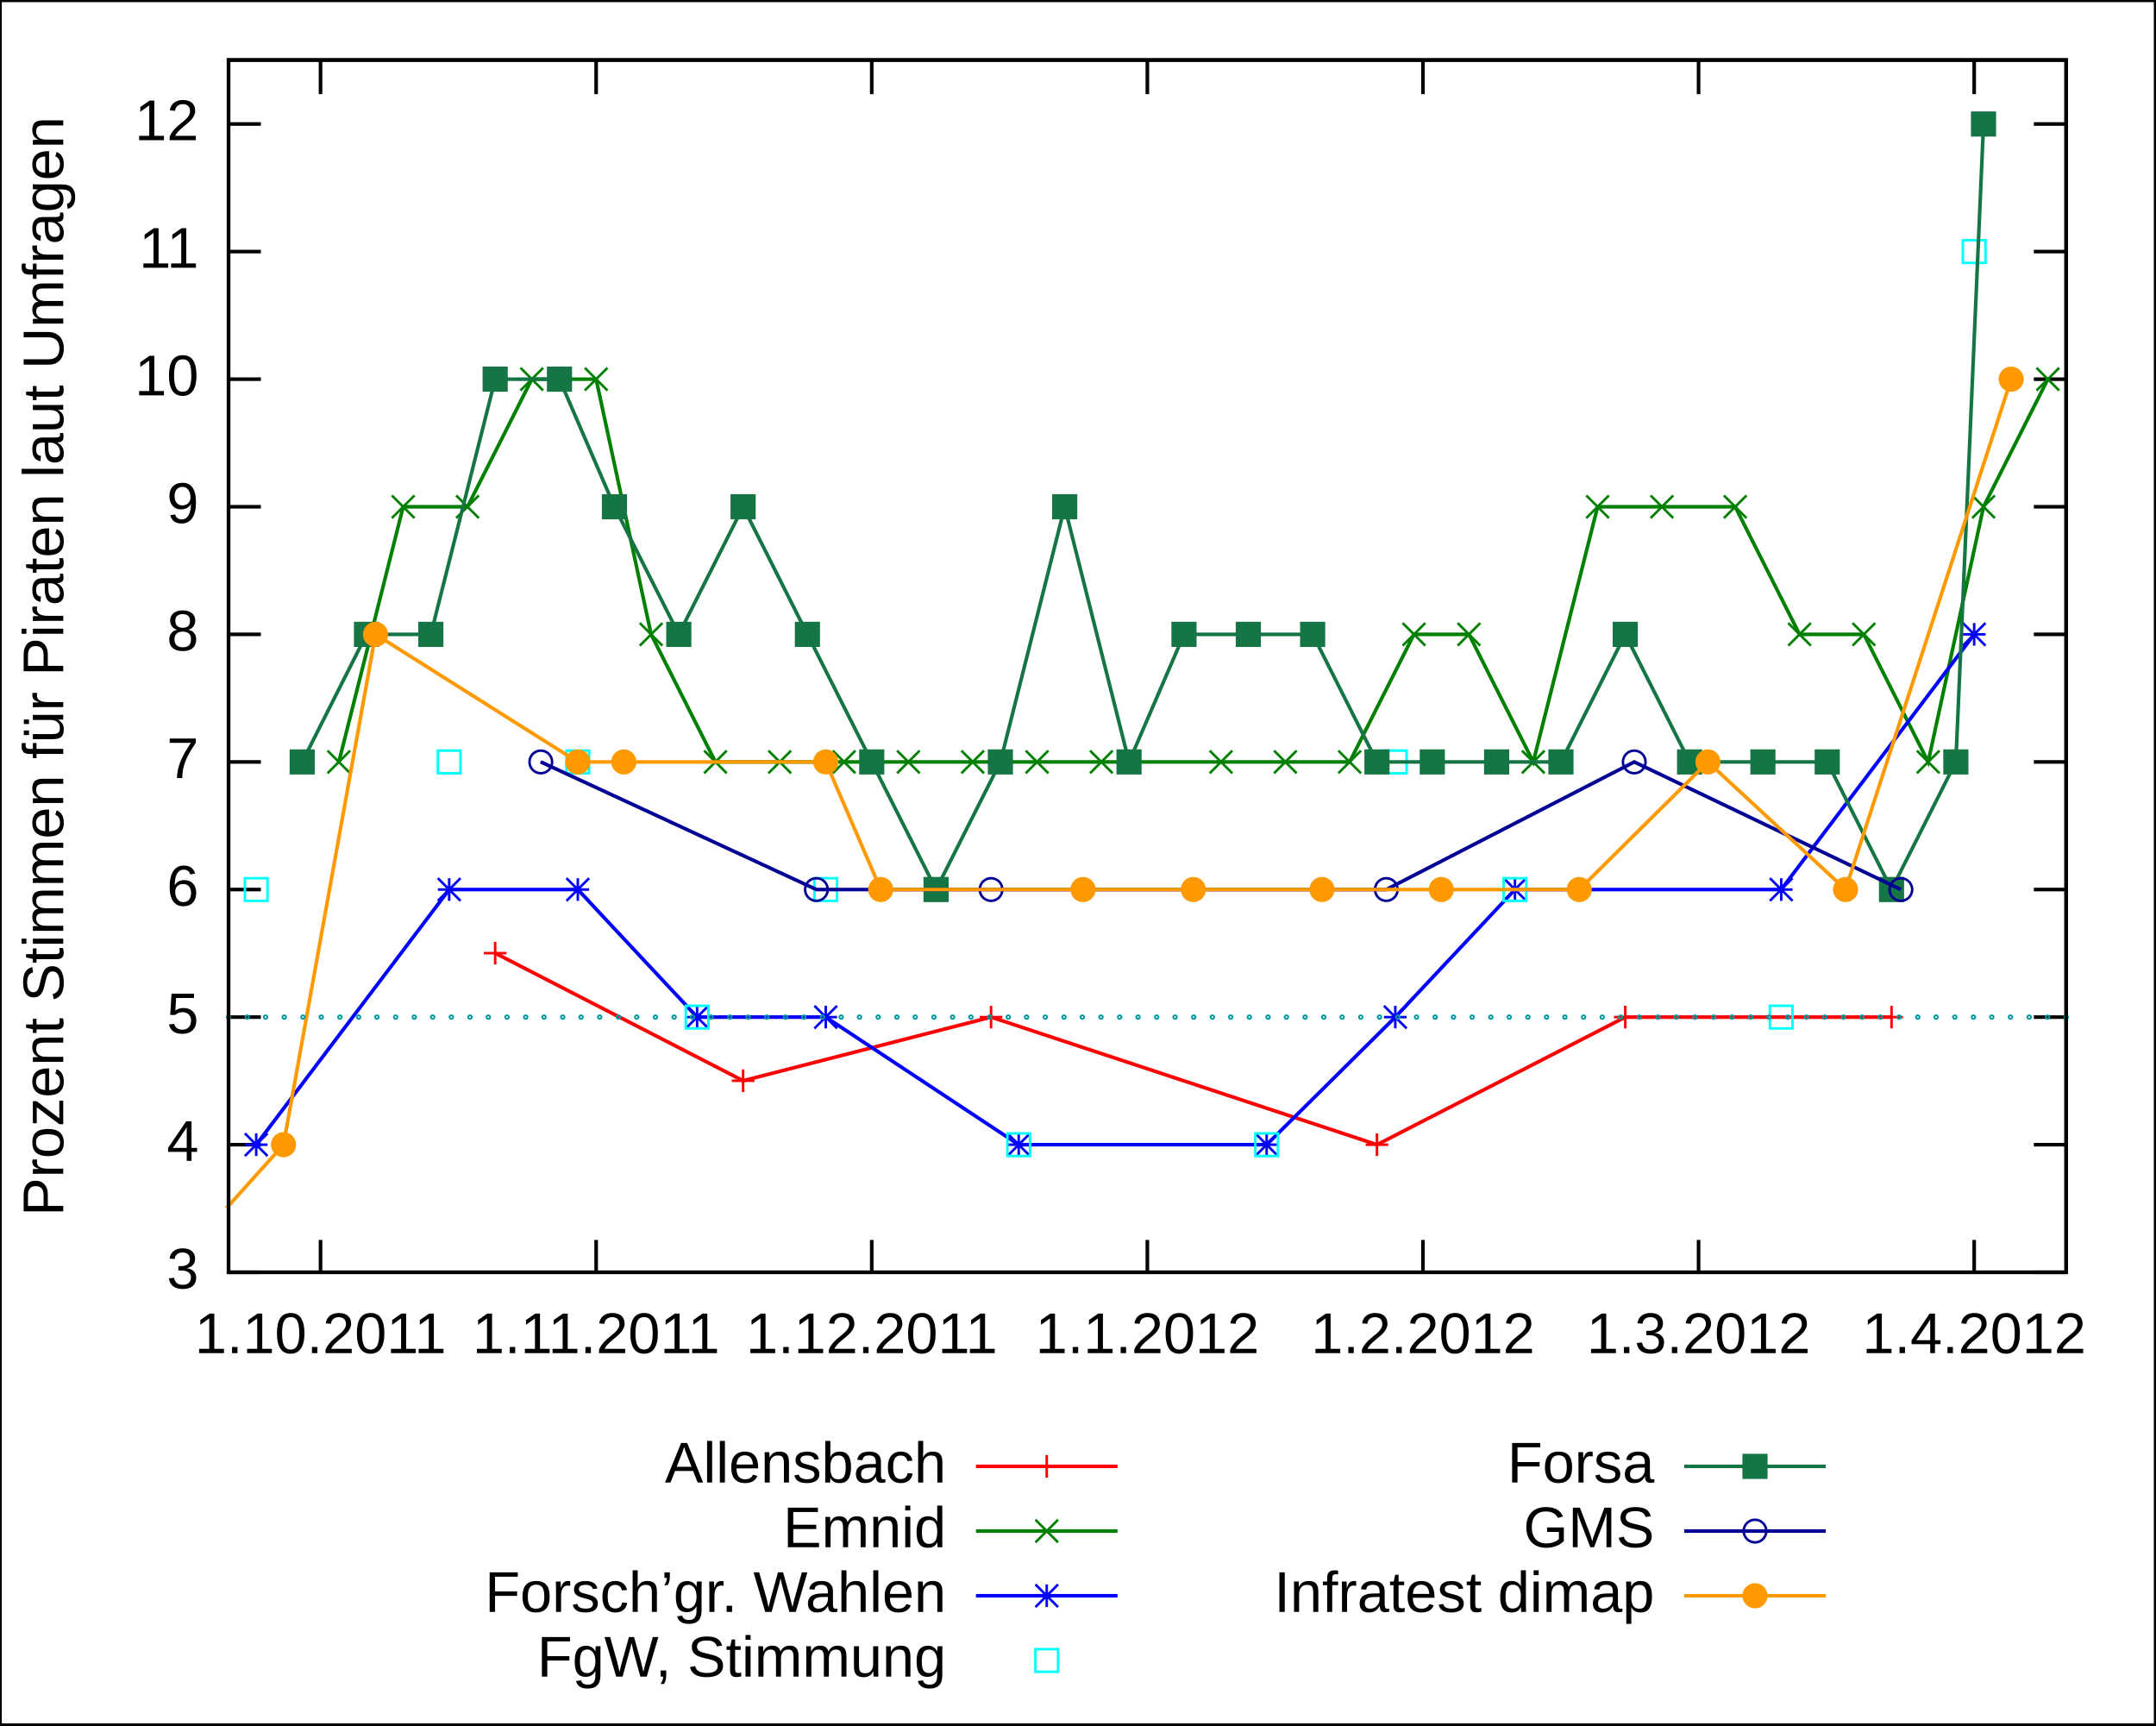
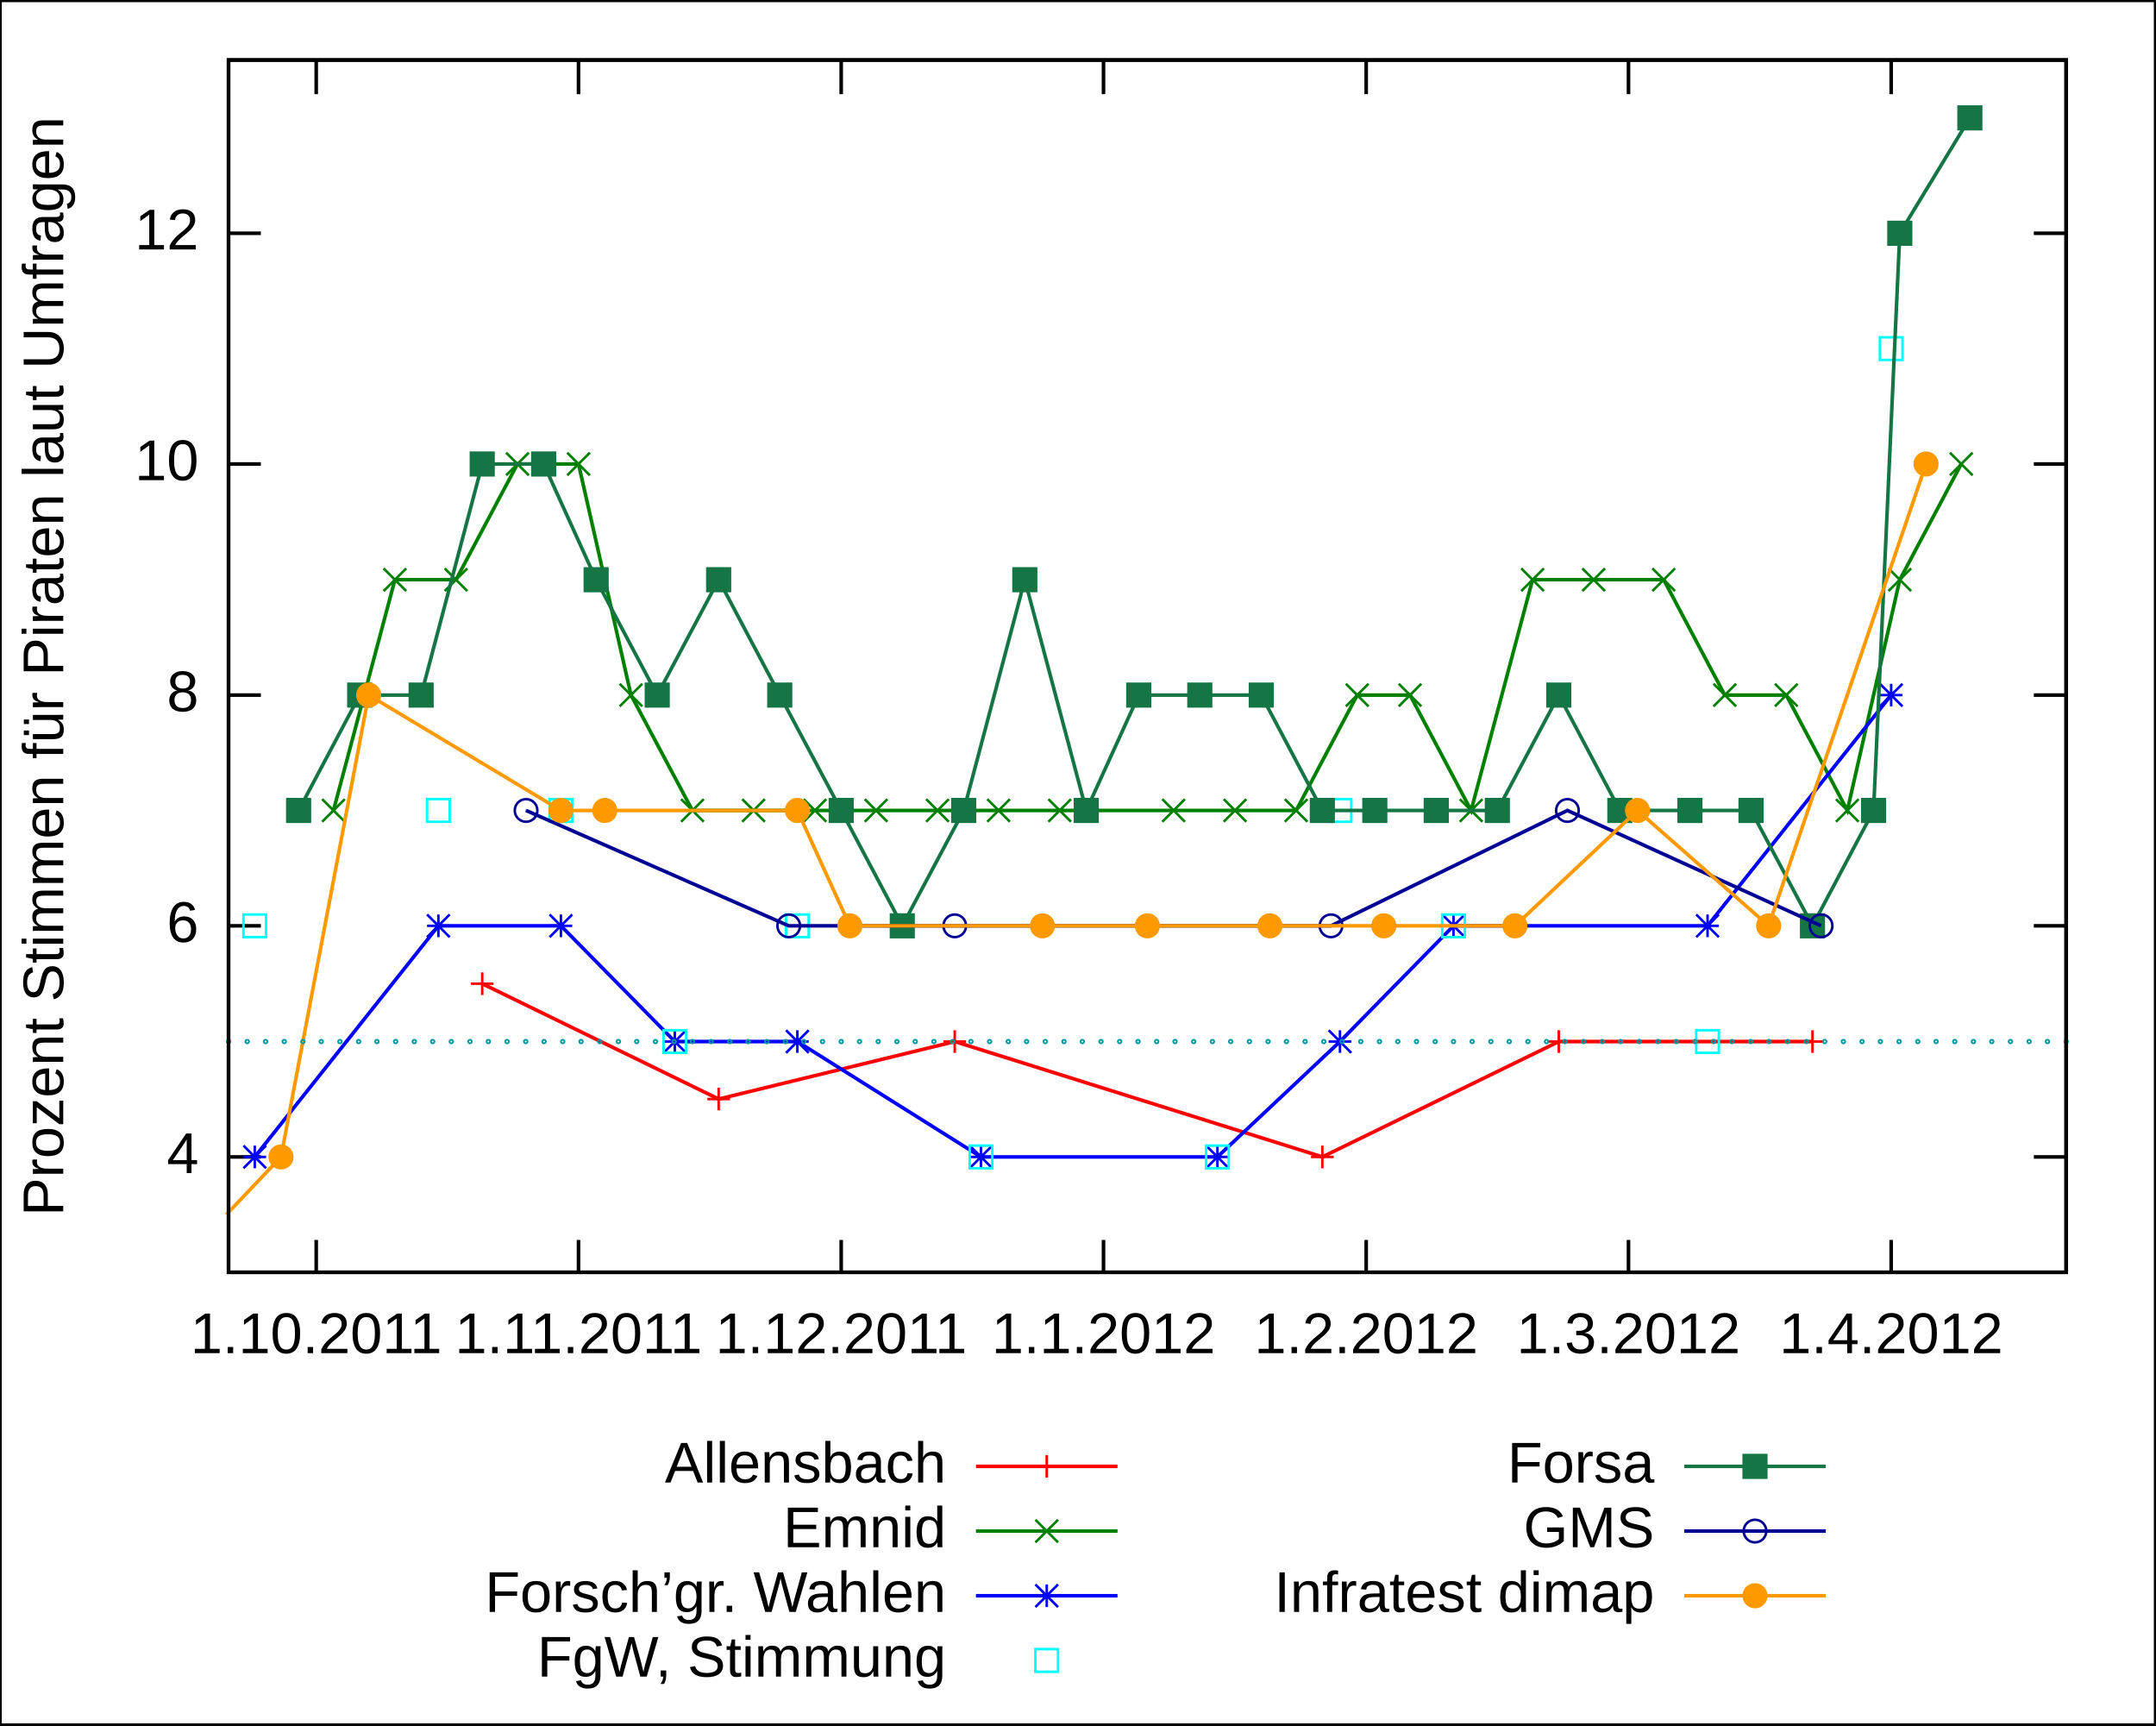
<svg xmlns="http://www.w3.org/2000/svg" xmlns:xlink="http://www.w3.org/1999/xlink" width="600" height="480" viewBox="0 0 600 480">
  <g id="gnuplot_canvas">
    <rect x="0" y="0" width="600" height="480" fill="none" />
    <defs>
      <circle id="gpDot" r="0.5" stroke-width="0.5" />
      <path id="gpPt0" stroke-width="0.222" stroke="currentColor" d="M-1,0 h2 M0,-1 v2" />
      <path id="gpPt1" stroke-width="0.222" stroke="currentColor" d="M-1,-1 L1,1 M1,-1 L-1,1" />
      <path id="gpPt2" stroke-width="0.222" stroke="currentColor" d="M-1,0 L1,0 M0,-1 L0,1 M-1,-1 L1,1 M-1,1 L1,-1" />
      <rect id="gpPt3" stroke-width="0.222" stroke="currentColor" x="-1" y="-1" width="2" height="2" />
      <rect id="gpPt4" stroke-width="0.222" stroke="currentColor" fill="currentColor" x="-1" y="-1" width="2" height="2" />
      <circle id="gpPt5" stroke-width="0.222" stroke="currentColor" cx="0" cy="0" r="1" />
      <use xlink:href="#gpPt5" id="gpPt6" fill="currentColor" stroke="none" />
      <path id="gpPt7" stroke-width="0.222" stroke="currentColor" d="M0,-1.33 L-1.33,0.67 L1.33,0.67 z" />
      <use xlink:href="#gpPt7" id="gpPt8" fill="currentColor" stroke="none" />
      <use xlink:href="#gpPt7" id="gpPt9" stroke="currentColor" transform="rotate(180)" />
      <use xlink:href="#gpPt9" id="gpPt10" fill="currentColor" stroke="none" />
      <use xlink:href="#gpPt3" id="gpPt11" stroke="currentColor" transform="rotate(45)" />
      <use xlink:href="#gpPt11" id="gpPt12" fill="currentColor" stroke="none" />
    </defs>
    <g style="fill:none; color:white; stroke:currentColor; stroke-width:1.00; stroke-linecap:butt; stroke-linejoin:miter">
</g>
    <g style="fill:none; color:black; stroke:currentColor; stroke-width:1.00; stroke-linecap:butt; stroke-linejoin:miter">
      <g style="stroke:none; shape-rendering:crispEdges">
        <polygon fill="rgb(255, 255, 255)" points="0.0,480.0 599.9,480.0 599.9,0.1 0.0,0.1 " />
      </g>
-       <path stroke="black" d="M0.0,480.0 L0.0,0.1 L599.9,0.1 L599.9,480.0 L0.0,480.0 M63.6,354.0 L72.6,354.0 M575.0,354.0    L566.0,354.0  h0.01" />
-       <g transform="translate(55.3,358.5)" style="stroke:none; fill:black; font-family:Arial; font-size:12.00pt; text-anchor:end">
-         <text> 3</text>
-       </g>
-       <path d="M63.6,318.5 L72.6,318.5 M575.0,318.5 L566.0,318.5  h0.01" />
-       <g transform="translate(55.3,323.0)" style="stroke:none; fill:black; font-family:Arial; font-size:12.00pt; text-anchor:end">
+       <path stroke="black" d="M0.0,480.0 L0.0,0.1 L599.9,0.1 L599.9,480.0 L0.0,480.0 M63.6,321.9 L72.6,321.9 M575.0,321.9    L566.0,321.9  h0.01" />
+       <g transform="translate(55.3,326.4)" style="stroke:none; fill:black; font-family:Arial; font-size:12.00pt; text-anchor:end">
        <text> 4</text>
      </g>
-       <path d="M63.6,283.0 L72.6,283.0 M575.0,283.0 L566.0,283.0  h0.01" />
-       <g transform="translate(55.3,287.5)" style="stroke:none; fill:black; font-family:Arial; font-size:12.00pt; text-anchor:end">
-         <text> 5</text>
-       </g>
-       <path d="M63.6,247.5 L72.6,247.5 M575.0,247.5 L566.0,247.5  h0.01" />
-       <g transform="translate(55.3,252.0)" style="stroke:none; fill:black; font-family:Arial; font-size:12.00pt; text-anchor:end">
+       <path d="M63.6,257.6 L72.6,257.6 M575.0,257.6 L566.0,257.6  h0.01" />
+       <g transform="translate(55.3,262.1)" style="stroke:none; fill:black; font-family:Arial; font-size:12.00pt; text-anchor:end">
        <text> 6</text>
      </g>
-       <path d="M63.6,212.0 L72.6,212.0 M575.0,212.0 L566.0,212.0  h0.01" />
-       <g transform="translate(55.3,216.5)" style="stroke:none; fill:black; font-family:Arial; font-size:12.00pt; text-anchor:end">
-         <text> 7</text>
-       </g>
-       <path d="M63.6,176.5 L72.6,176.5 M575.0,176.5 L566.0,176.5  h0.01" />
-       <g transform="translate(55.3,181.0)" style="stroke:none; fill:black; font-family:Arial; font-size:12.00pt; text-anchor:end">
+       <path d="M63.6,193.4 L72.6,193.4 M575.0,193.4 L566.0,193.4  h0.01" />
+       <g transform="translate(55.3,197.9)" style="stroke:none; fill:black; font-family:Arial; font-size:12.00pt; text-anchor:end">
        <text> 8</text>
      </g>
-       <path d="M63.6,141.0 L72.6,141.0 M575.0,141.0 L566.0,141.0  h0.01" />
-       <g transform="translate(55.3,145.5)" style="stroke:none; fill:black; font-family:Arial; font-size:12.00pt; text-anchor:end">
-         <text> 9</text>
-       </g>
-       <path d="M63.6,105.5 L72.6,105.5 M575.0,105.5 L566.0,105.5  h0.01" />
-       <g transform="translate(55.3,110.0)" style="stroke:none; fill:black; font-family:Arial; font-size:12.00pt; text-anchor:end">
+       <path d="M63.6,129.1 L72.6,129.1 M575.0,129.1 L566.0,129.1  h0.01" />
+       <g transform="translate(55.3,133.6)" style="stroke:none; fill:black; font-family:Arial; font-size:12.00pt; text-anchor:end">
        <text> 10</text>
      </g>
-       <path d="M63.6,70.0 L72.6,70.0 M575.0,70.0 L566.0,70.0  h0.01" />
-       <g transform="translate(55.3,74.5)" style="stroke:none; fill:black; font-family:Arial; font-size:12.00pt; text-anchor:end">
-         <text> 11</text>
-       </g>
-       <path d="M63.6,34.5 L72.6,34.5 M575.0,34.5 L566.0,34.5  h0.01" />
-       <g transform="translate(55.3,39.0)" style="stroke:none; fill:black; font-family:Arial; font-size:12.00pt; text-anchor:end">
+       <path d="M63.6,64.9 L72.6,64.9 M575.0,64.9 L566.0,64.9  h0.01" />
+       <g transform="translate(55.3,69.4)" style="stroke:none; fill:black; font-family:Arial; font-size:12.00pt; text-anchor:end">
        <text> 12</text>
      </g>
-       <path d="M89.2,354.0 L89.2,345.0 M89.2,16.7 L89.2,25.7  h0.01" />
-       <g transform="translate(89.2,376.5)" style="stroke:none; fill:black; font-family:Arial; font-size:12.00pt; text-anchor:middle">
+       <path d="M88.0,354.0 L88.0,345.0 M88.0,16.7 L88.0,25.7  h0.01" />
+       <g transform="translate(88.0,376.5)" style="stroke:none; fill:black; font-family:Arial; font-size:12.00pt; text-anchor:middle">
        <text>1.10.2011</text>
      </g>
-       <path d="M165.9,354.0 L165.9,345.0 M165.9,16.7 L165.9,25.7  h0.01" />
-       <g transform="translate(165.9,376.5)" style="stroke:none; fill:black; font-family:Arial; font-size:12.00pt; text-anchor:middle">
+       <path d="M161.0,354.0 L161.0,345.0 M161.0,16.7 L161.0,25.7  h0.01" />
+       <g transform="translate(161.0,376.5)" style="stroke:none; fill:black; font-family:Arial; font-size:12.00pt; text-anchor:middle">
        <text>1.11.2011</text>
      </g>
-       <path d="M242.6,354.0 L242.6,345.0 M242.6,16.7 L242.6,25.7  h0.01" />
-       <g transform="translate(242.6,376.5)" style="stroke:none; fill:black; font-family:Arial; font-size:12.00pt; text-anchor:middle">
+       <path d="M234.1,354.0 L234.1,345.0 M234.1,16.7 L234.1,25.7  h0.01" />
+       <g transform="translate(234.1,376.5)" style="stroke:none; fill:black; font-family:Arial; font-size:12.00pt; text-anchor:middle">
        <text>1.12.2011</text>
      </g>
-       <path d="M319.3,354.0 L319.3,345.0 M319.3,16.7 L319.3,25.7  h0.01" />
-       <g transform="translate(319.3,376.5)" style="stroke:none; fill:black; font-family:Arial; font-size:12.00pt; text-anchor:middle">
+       <path d="M307.1,354.0 L307.1,345.0 M307.1,16.7 L307.1,25.7  h0.01" />
+       <g transform="translate(307.1,376.5)" style="stroke:none; fill:black; font-family:Arial; font-size:12.00pt; text-anchor:middle">
        <text>1.1.2012</text>
      </g>
-       <path d="M396.0,354.0 L396.0,345.0 M396.0,16.7 L396.0,25.7  h0.01" />
-       <g transform="translate(396.0,376.5)" style="stroke:none; fill:black; font-family:Arial; font-size:12.00pt; text-anchor:middle">
+       <path d="M380.2,354.0 L380.2,345.0 M380.2,16.7 L380.2,25.7  h0.01" />
+       <g transform="translate(380.2,376.5)" style="stroke:none; fill:black; font-family:Arial; font-size:12.00pt; text-anchor:middle">
        <text>1.2.2012</text>
      </g>
-       <path d="M472.7,354.0 L472.7,345.0 M472.7,16.7 L472.7,25.7  h0.01" />
-       <g transform="translate(472.7,376.5)" style="stroke:none; fill:black; font-family:Arial; font-size:12.00pt; text-anchor:middle">
+       <path d="M453.2,354.0 L453.2,345.0 M453.2,16.7 L453.2,25.7  h0.01" />
+       <g transform="translate(453.2,376.5)" style="stroke:none; fill:black; font-family:Arial; font-size:12.00pt; text-anchor:middle">
        <text>1.3.2012</text>
      </g>
-       <path d="M549.4,354.0 L549.4,345.0 M549.4,16.7 L549.4,25.7  h0.01" />
-       <g transform="translate(549.4,376.5)" style="stroke:none; fill:black; font-family:Arial; font-size:12.00pt; text-anchor:middle">
+       <path d="M526.3,354.0 L526.3,345.0 M526.3,16.7 L526.3,25.7  h0.01" />
+       <g transform="translate(526.3,376.5)" style="stroke:none; fill:black; font-family:Arial; font-size:12.00pt; text-anchor:middle">
        <text>1.4.2012</text>
      </g>
      <path d="M63.6,16.7 L63.6,354.0 L575.0,354.0 L575.0,16.7 L63.6,16.7 Z  h0.01" />
      <g transform="translate(17.6,185.4) rotate(270)" style="stroke:none; fill:black; font-family:Arial; font-size:12.00pt; text-anchor:middle">
        <text>Prozent Stimmen für Piraten laut Umfragen</text>
      </g>
    </g>
    <g id="gnuplot_plot_1">
      <g style="fill:none; color:red; stroke:currentColor; stroke-width:1.00; stroke-linecap:butt; stroke-linejoin:miter">
        <g transform="translate(263.3,412.5)" style="stroke:none; fill:black; font-family:Arial; font-size:12.00pt; text-anchor:end">
          <text>Allensbach</text>
        </g>
-         <path d="M271.6,408.0 L311.0,408.0 M526.4,283.0 L452.3,283.0 L383.2,318.5 L275.8,283.0 L206.8,300.7 L137.8,265.2     h0.01" />
-         <use xlink:href="#gpPt0" transform="translate(526.4,283.0) scale(3.15)" />
-         <use xlink:href="#gpPt0" transform="translate(452.3,283.0) scale(3.15)" />
-         <use xlink:href="#gpPt0" transform="translate(383.2,318.5) scale(3.15)" />
-         <use xlink:href="#gpPt0" transform="translate(275.8,283.0) scale(3.15)" />
-         <use xlink:href="#gpPt0" transform="translate(206.8,300.7) scale(3.15)" />
-         <use xlink:href="#gpPt0" transform="translate(137.8,265.2) scale(3.15)" />
+         <path d="M271.6,408.0 L311.0,408.0 M504.4,289.8 L433.8,289.8 L368.0,321.9 L265.7,289.8 L200.0,305.8 L134.2,273.7     h0.01" />
+         <use xlink:href="#gpPt0" transform="translate(504.4,289.8) scale(3.15)" />
+         <use xlink:href="#gpPt0" transform="translate(433.8,289.8) scale(3.15)" />
+         <use xlink:href="#gpPt0" transform="translate(368.0,321.9) scale(3.15)" />
+         <use xlink:href="#gpPt0" transform="translate(265.7,289.8) scale(3.15)" />
+         <use xlink:href="#gpPt0" transform="translate(200.0,305.8) scale(3.15)" />
+         <use xlink:href="#gpPt0" transform="translate(134.2,273.7) scale(3.15)" />
        <use xlink:href="#gpPt0" transform="translate(291.3,408.0) scale(3.15)" />
      </g>
    </g>
    <g id="gnuplot_plot_2">
      <g style="fill:none; color:green; stroke:currentColor; stroke-width:1.00; stroke-linecap:butt; stroke-linejoin:miter">
        <g transform="translate(263.3,430.5)" style="stroke:none; fill:black; font-family:Arial; font-size:12.00pt; text-anchor:end">
          <text>Emnid</text>
        </g>
-         <path d="M271.6,426.0 L311.0,426.0 M569.9,105.5 L552.0,141.0 L536.6,212.0 L518.7,176.5 L500.8,176.5 L482.9,141.0    L462.5,141.0 L444.6,141.0 L426.7,212.0 L408.8,176.5 L393.5,176.5 L375.6,212.0 L357.7,212.0 L339.8,212.0    L306.5,212.0 L288.6,212.0 L270.7,212.0 L252.8,212.0 L234.9,212.0 L217.0,212.0 L199.1,212.0 L181.2,176.5    L165.9,105.5 L148.0,105.5 L130.1,141.0 L112.2,141.0 L94.3,212.0  h0.01" />
-         <use xlink:href="#gpPt1" transform="translate(569.9,105.5) scale(3.15)" />
-         <use xlink:href="#gpPt1" transform="translate(552.0,141.0) scale(3.15)" />
-         <use xlink:href="#gpPt1" transform="translate(536.6,212.0) scale(3.15)" />
-         <use xlink:href="#gpPt1" transform="translate(518.7,176.5) scale(3.15)" />
-         <use xlink:href="#gpPt1" transform="translate(500.8,176.5) scale(3.15)" />
-         <use xlink:href="#gpPt1" transform="translate(482.9,141.0) scale(3.15)" />
-         <use xlink:href="#gpPt1" transform="translate(462.5,141.0) scale(3.15)" />
-         <use xlink:href="#gpPt1" transform="translate(444.6,141.0) scale(3.15)" />
-         <use xlink:href="#gpPt1" transform="translate(426.7,212.0) scale(3.15)" />
-         <use xlink:href="#gpPt1" transform="translate(408.8,176.5) scale(3.15)" />
-         <use xlink:href="#gpPt1" transform="translate(393.5,176.5) scale(3.15)" />
-         <use xlink:href="#gpPt1" transform="translate(375.6,212.0) scale(3.15)" />
-         <use xlink:href="#gpPt1" transform="translate(357.7,212.0) scale(3.15)" />
-         <use xlink:href="#gpPt1" transform="translate(339.8,212.0) scale(3.15)" />
-         <use xlink:href="#gpPt1" transform="translate(306.5,212.0) scale(3.15)" />
-         <use xlink:href="#gpPt1" transform="translate(288.6,212.0) scale(3.15)" />
-         <use xlink:href="#gpPt1" transform="translate(270.7,212.0) scale(3.15)" />
-         <use xlink:href="#gpPt1" transform="translate(252.8,212.0) scale(3.15)" />
-         <use xlink:href="#gpPt1" transform="translate(234.9,212.0) scale(3.15)" />
-         <use xlink:href="#gpPt1" transform="translate(217.0,212.0) scale(3.15)" />
-         <use xlink:href="#gpPt1" transform="translate(199.1,212.0) scale(3.15)" />
-         <use xlink:href="#gpPt1" transform="translate(181.2,176.5) scale(3.15)" />
-         <use xlink:href="#gpPt1" transform="translate(165.9,105.5) scale(3.15)" />
-         <use xlink:href="#gpPt1" transform="translate(148.0,105.5) scale(3.15)" />
-         <use xlink:href="#gpPt1" transform="translate(130.1,141.0) scale(3.15)" />
-         <use xlink:href="#gpPt1" transform="translate(112.2,141.0) scale(3.15)" />
-         <use xlink:href="#gpPt1" transform="translate(94.3,212.0) scale(3.15)" />
+         <path d="M271.6,426.0 L311.0,426.0 M545.8,129.1 L528.7,161.3 L514.1,225.5 L497.1,193.4 L480.0,193.4 L463.0,161.3    L443.5,161.3 L426.5,161.3 L409.4,225.5 L392.4,193.4 L377.7,193.4 L360.7,225.5 L343.7,225.5 L326.6,225.5    L294.9,225.5 L277.9,225.5 L260.9,225.5 L243.8,225.5 L226.8,225.5 L209.7,225.5 L192.7,225.5 L175.6,193.4    L161.0,129.1 L144.0,129.1 L126.9,161.3 L109.9,161.3 L92.8,225.5  h0.01" />
+         <use xlink:href="#gpPt1" transform="translate(545.8,129.1) scale(3.15)" />
+         <use xlink:href="#gpPt1" transform="translate(528.7,161.3) scale(3.15)" />
+         <use xlink:href="#gpPt1" transform="translate(514.1,225.5) scale(3.15)" />
+         <use xlink:href="#gpPt1" transform="translate(497.1,193.4) scale(3.15)" />
+         <use xlink:href="#gpPt1" transform="translate(480.0,193.4) scale(3.15)" />
+         <use xlink:href="#gpPt1" transform="translate(463.0,161.3) scale(3.15)" />
+         <use xlink:href="#gpPt1" transform="translate(443.5,161.3) scale(3.15)" />
+         <use xlink:href="#gpPt1" transform="translate(426.5,161.3) scale(3.15)" />
+         <use xlink:href="#gpPt1" transform="translate(409.4,225.5) scale(3.15)" />
+         <use xlink:href="#gpPt1" transform="translate(392.4,193.4) scale(3.15)" />
+         <use xlink:href="#gpPt1" transform="translate(377.7,193.4) scale(3.15)" />
+         <use xlink:href="#gpPt1" transform="translate(360.7,225.5) scale(3.15)" />
+         <use xlink:href="#gpPt1" transform="translate(343.7,225.5) scale(3.15)" />
+         <use xlink:href="#gpPt1" transform="translate(326.6,225.5) scale(3.15)" />
+         <use xlink:href="#gpPt1" transform="translate(294.9,225.5) scale(3.15)" />
+         <use xlink:href="#gpPt1" transform="translate(277.9,225.5) scale(3.15)" />
+         <use xlink:href="#gpPt1" transform="translate(260.9,225.5) scale(3.15)" />
+         <use xlink:href="#gpPt1" transform="translate(243.8,225.5) scale(3.15)" />
+         <use xlink:href="#gpPt1" transform="translate(226.8,225.5) scale(3.15)" />
+         <use xlink:href="#gpPt1" transform="translate(209.7,225.5) scale(3.15)" />
+         <use xlink:href="#gpPt1" transform="translate(192.7,225.5) scale(3.15)" />
+         <use xlink:href="#gpPt1" transform="translate(175.6,193.4) scale(3.15)" />
+         <use xlink:href="#gpPt1" transform="translate(161.0,129.1) scale(3.15)" />
+         <use xlink:href="#gpPt1" transform="translate(144.0,129.1) scale(3.15)" />
+         <use xlink:href="#gpPt1" transform="translate(126.9,161.3) scale(3.15)" />
+         <use xlink:href="#gpPt1" transform="translate(109.9,161.3) scale(3.15)" />
+         <use xlink:href="#gpPt1" transform="translate(92.8,225.5) scale(3.15)" />
        <use xlink:href="#gpPt1" transform="translate(291.3,426.0) scale(3.15)" />
      </g>
    </g>
    <g id="gnuplot_plot_3">
      <g style="fill:none; color:blue; stroke:currentColor; stroke-width:1.00; stroke-linecap:butt; stroke-linejoin:miter">
        <g transform="translate(263.3,448.5)" style="stroke:none; fill:black; font-family:Arial; font-size:12.00pt; text-anchor:end">
          <text>Forsch’gr. Wahlen</text>
        </g>
-         <path d="M271.6,444.0 L311.0,444.0 M549.4,176.5 L495.7,247.5 L421.6,247.5 L388.3,283.0 L352.5,318.5 L283.5,318.5    L229.8,283.0 L194.0,283.0 L160.8,247.5 L125.0,247.5 L71.3,318.5  h0.01" />
-         <use xlink:href="#gpPt2" transform="translate(549.4,176.5) scale(3.15)" />
-         <use xlink:href="#gpPt2" transform="translate(495.7,247.5) scale(3.15)" />
-         <use xlink:href="#gpPt2" transform="translate(421.6,247.5) scale(3.15)" />
-         <use xlink:href="#gpPt2" transform="translate(388.3,283.0) scale(3.15)" />
-         <use xlink:href="#gpPt2" transform="translate(352.5,318.5) scale(3.15)" />
-         <use xlink:href="#gpPt2" transform="translate(283.5,318.5) scale(3.15)" />
-         <use xlink:href="#gpPt2" transform="translate(229.8,283.0) scale(3.15)" />
-         <use xlink:href="#gpPt2" transform="translate(194.0,283.0) scale(3.15)" />
-         <use xlink:href="#gpPt2" transform="translate(160.8,247.5) scale(3.15)" />
-         <use xlink:href="#gpPt2" transform="translate(125.0,247.5) scale(3.15)" />
-         <use xlink:href="#gpPt2" transform="translate(71.3,318.5) scale(3.15)" />
+         <path d="M271.6,444.0 L311.0,444.0 M526.3,193.4 L475.2,257.6 L404.5,257.6 L372.9,289.8 L338.8,321.9 L273.0,321.9    L221.9,289.8 L187.8,289.8 L156.1,257.6 L122.0,257.6 L70.9,321.9  h0.01" />
+         <use xlink:href="#gpPt2" transform="translate(526.3,193.4) scale(3.15)" />
+         <use xlink:href="#gpPt2" transform="translate(475.2,257.6) scale(3.15)" />
+         <use xlink:href="#gpPt2" transform="translate(404.5,257.6) scale(3.15)" />
+         <use xlink:href="#gpPt2" transform="translate(372.9,289.8) scale(3.15)" />
+         <use xlink:href="#gpPt2" transform="translate(338.8,321.9) scale(3.15)" />
+         <use xlink:href="#gpPt2" transform="translate(273.0,321.9) scale(3.15)" />
+         <use xlink:href="#gpPt2" transform="translate(221.9,289.8) scale(3.15)" />
+         <use xlink:href="#gpPt2" transform="translate(187.8,289.8) scale(3.15)" />
+         <use xlink:href="#gpPt2" transform="translate(156.1,257.6) scale(3.15)" />
+         <use xlink:href="#gpPt2" transform="translate(122.0,257.6) scale(3.15)" />
+         <use xlink:href="#gpPt2" transform="translate(70.9,321.9) scale(3.15)" />
        <use xlink:href="#gpPt2" transform="translate(291.3,444.0) scale(3.15)" />
      </g>
    </g>
    <g id="gnuplot_plot_4">
      <g style="fill:none; color:cyan; stroke:currentColor; stroke-width:1.00; stroke-linecap:butt; stroke-linejoin:miter">
        <g transform="translate(263.3,466.5)" style="stroke:none; fill:black; font-family:Arial; font-size:12.00pt; text-anchor:end">
          <text>FgW, Stimmung</text>
        </g>
-         <use xlink:href="#gpPt3" transform="translate(549.4,70.0) scale(3.15)" />
-         <use xlink:href="#gpPt3" transform="translate(495.7,283.0) scale(3.15)" />
-         <use xlink:href="#gpPt3" transform="translate(421.6,247.5) scale(3.15)" />
-         <use xlink:href="#gpPt3" transform="translate(388.3,212.0) scale(3.15)" />
-         <use xlink:href="#gpPt3" transform="translate(352.5,318.5) scale(3.15)" />
-         <use xlink:href="#gpPt3" transform="translate(283.5,318.5) scale(3.15)" />
-         <use xlink:href="#gpPt3" transform="translate(229.8,247.5) scale(3.15)" />
-         <use xlink:href="#gpPt3" transform="translate(194.0,283.0) scale(3.15)" />
-         <use xlink:href="#gpPt3" transform="translate(160.8,212.0) scale(3.15)" />
-         <use xlink:href="#gpPt3" transform="translate(125.0,212.0) scale(3.15)" />
-         <use xlink:href="#gpPt3" transform="translate(71.3,247.5) scale(3.15)" />
+         <use xlink:href="#gpPt3" transform="translate(526.3,97.0) scale(3.15)" />
+         <use xlink:href="#gpPt3" transform="translate(475.2,289.8) scale(3.15)" />
+         <use xlink:href="#gpPt3" transform="translate(404.5,257.6) scale(3.15)" />
+         <use xlink:href="#gpPt3" transform="translate(372.9,225.5) scale(3.15)" />
+         <use xlink:href="#gpPt3" transform="translate(338.8,321.9) scale(3.15)" />
+         <use xlink:href="#gpPt3" transform="translate(273.0,321.9) scale(3.15)" />
+         <use xlink:href="#gpPt3" transform="translate(221.9,257.6) scale(3.15)" />
+         <use xlink:href="#gpPt3" transform="translate(187.8,289.8) scale(3.15)" />
+         <use xlink:href="#gpPt3" transform="translate(156.1,225.5) scale(3.15)" />
+         <use xlink:href="#gpPt3" transform="translate(122.0,225.5) scale(3.15)" />
+         <use xlink:href="#gpPt3" transform="translate(70.9,257.6) scale(3.15)" />
        <use xlink:href="#gpPt3" transform="translate(291.3,462.0) scale(3.15)" />
      </g>
    </g>
    <g id="gnuplot_plot_5">
      <g style="fill:none; color:#157545; stroke:currentColor; stroke-width:1.00; stroke-linecap:butt; stroke-linejoin:miter">
        <g transform="translate(460.4,412.5)" style="stroke:none; fill:black; font-family:Arial; font-size:12.00pt; text-anchor:end">
          <text>Forsa</text>
        </g>
-         <path d="M468.7,408.0 L508.1,408.0 M552.0,34.5 L544.3,212.0 L526.4,247.5 L508.5,212.0 L490.6,212.0 L470.2,212.0    L452.3,176.5 L434.4,212.0 L416.5,212.0 L398.6,212.0 L383.2,212.0 L365.3,176.5 L347.4,176.5 L329.5,176.5    L314.2,212.0 L296.3,141.0 L278.4,212.0 L260.5,247.5 L242.6,212.0 L224.7,176.5 L206.8,141.0 L188.9,176.5    L171.0,141.0 L155.7,105.5 L137.8,105.5 L119.9,176.5 L102.0,176.5 L84.1,212.0  h0.01" />
-         <use xlink:href="#gpPt4" transform="translate(552.0,34.5) scale(3.15)" />
-         <use xlink:href="#gpPt4" transform="translate(544.3,212.0) scale(3.15)" />
-         <use xlink:href="#gpPt4" transform="translate(526.4,247.5) scale(3.15)" />
-         <use xlink:href="#gpPt4" transform="translate(508.5,212.0) scale(3.15)" />
-         <use xlink:href="#gpPt4" transform="translate(490.6,212.0) scale(3.15)" />
-         <use xlink:href="#gpPt4" transform="translate(470.2,212.0) scale(3.15)" />
-         <use xlink:href="#gpPt4" transform="translate(452.3,176.5) scale(3.15)" />
-         <use xlink:href="#gpPt4" transform="translate(434.4,212.0) scale(3.15)" />
-         <use xlink:href="#gpPt4" transform="translate(416.5,212.0) scale(3.15)" />
-         <use xlink:href="#gpPt4" transform="translate(398.6,212.0) scale(3.15)" />
-         <use xlink:href="#gpPt4" transform="translate(383.2,212.0) scale(3.15)" />
-         <use xlink:href="#gpPt4" transform="translate(365.3,176.5) scale(3.15)" />
-         <use xlink:href="#gpPt4" transform="translate(347.4,176.5) scale(3.15)" />
-         <use xlink:href="#gpPt4" transform="translate(329.5,176.5) scale(3.15)" />
-         <use xlink:href="#gpPt4" transform="translate(314.2,212.0) scale(3.15)" />
-         <use xlink:href="#gpPt4" transform="translate(296.3,141.0) scale(3.15)" />
-         <use xlink:href="#gpPt4" transform="translate(278.4,212.0) scale(3.15)" />
-         <use xlink:href="#gpPt4" transform="translate(260.5,247.5) scale(3.15)" />
-         <use xlink:href="#gpPt4" transform="translate(242.6,212.0) scale(3.15)" />
-         <use xlink:href="#gpPt4" transform="translate(224.7,176.5) scale(3.15)" />
-         <use xlink:href="#gpPt4" transform="translate(206.8,141.0) scale(3.15)" />
-         <use xlink:href="#gpPt4" transform="translate(188.9,176.5) scale(3.15)" />
-         <use xlink:href="#gpPt4" transform="translate(171.0,141.0) scale(3.15)" />
-         <use xlink:href="#gpPt4" transform="translate(155.7,105.5) scale(3.15)" />
-         <use xlink:href="#gpPt4" transform="translate(137.8,105.5) scale(3.15)" />
-         <use xlink:href="#gpPt4" transform="translate(119.9,176.5) scale(3.15)" />
-         <use xlink:href="#gpPt4" transform="translate(102.0,176.5) scale(3.15)" />
-         <use xlink:href="#gpPt4" transform="translate(84.1,212.0) scale(3.15)" />
+         <path d="M468.7,408.0 L508.1,408.0 M548.2,32.8 L528.7,64.9 L521.4,225.5 L504.4,257.6 L487.3,225.5 L470.3,225.5    L450.8,225.5 L433.8,193.4 L416.7,225.5 L399.7,225.5 L382.6,225.5 L368.0,225.5 L351.0,193.4 L333.9,193.4    L316.9,193.4 L302.3,225.5 L285.2,161.3 L268.2,225.5 L251.1,257.6 L234.1,225.5 L217.0,193.4 L200.0,161.3    L182.9,193.4 L165.9,161.3 L151.3,129.1 L134.2,129.1 L117.2,193.4 L100.1,193.4 L83.1,225.5  h0.01" />
+         <use xlink:href="#gpPt4" transform="translate(548.2,32.8) scale(3.15)" />
+         <use xlink:href="#gpPt4" transform="translate(528.7,64.9) scale(3.15)" />
+         <use xlink:href="#gpPt4" transform="translate(521.4,225.5) scale(3.15)" />
+         <use xlink:href="#gpPt4" transform="translate(504.4,257.6) scale(3.15)" />
+         <use xlink:href="#gpPt4" transform="translate(487.3,225.5) scale(3.15)" />
+         <use xlink:href="#gpPt4" transform="translate(470.3,225.5) scale(3.15)" />
+         <use xlink:href="#gpPt4" transform="translate(450.8,225.5) scale(3.15)" />
+         <use xlink:href="#gpPt4" transform="translate(433.8,193.4) scale(3.15)" />
+         <use xlink:href="#gpPt4" transform="translate(416.7,225.5) scale(3.15)" />
+         <use xlink:href="#gpPt4" transform="translate(399.7,225.5) scale(3.15)" />
+         <use xlink:href="#gpPt4" transform="translate(382.6,225.5) scale(3.15)" />
+         <use xlink:href="#gpPt4" transform="translate(368.0,225.5) scale(3.15)" />
+         <use xlink:href="#gpPt4" transform="translate(351.0,193.4) scale(3.15)" />
+         <use xlink:href="#gpPt4" transform="translate(333.9,193.4) scale(3.15)" />
+         <use xlink:href="#gpPt4" transform="translate(316.9,193.4) scale(3.15)" />
+         <use xlink:href="#gpPt4" transform="translate(302.3,225.5) scale(3.15)" />
+         <use xlink:href="#gpPt4" transform="translate(285.2,161.3) scale(3.15)" />
+         <use xlink:href="#gpPt4" transform="translate(268.2,225.5) scale(3.15)" />
+         <use xlink:href="#gpPt4" transform="translate(251.1,257.6) scale(3.15)" />
+         <use xlink:href="#gpPt4" transform="translate(234.1,225.5) scale(3.15)" />
+         <use xlink:href="#gpPt4" transform="translate(217.0,193.4) scale(3.15)" />
+         <use xlink:href="#gpPt4" transform="translate(200.0,161.3) scale(3.15)" />
+         <use xlink:href="#gpPt4" transform="translate(182.9,193.4) scale(3.15)" />
+         <use xlink:href="#gpPt4" transform="translate(165.9,161.3) scale(3.15)" />
+         <use xlink:href="#gpPt4" transform="translate(151.3,129.1) scale(3.15)" />
+         <use xlink:href="#gpPt4" transform="translate(134.2,129.1) scale(3.15)" />
+         <use xlink:href="#gpPt4" transform="translate(117.2,193.4) scale(3.15)" />
+         <use xlink:href="#gpPt4" transform="translate(100.1,193.4) scale(3.15)" />
+         <use xlink:href="#gpPt4" transform="translate(83.1,225.5) scale(3.15)" />
        <use xlink:href="#gpPt4" transform="translate(488.4,408.0) scale(3.15)" />
      </g>
    </g>
    <g id="gnuplot_plot_6">
      <g style="fill:none; color:#000094; stroke:currentColor; stroke-width:1.00; stroke-linecap:butt; stroke-linejoin:miter">
        <g transform="translate(460.4,430.5)" style="stroke:none; fill:black; font-family:Arial; font-size:12.00pt; text-anchor:end">
          <text>GMS</text>
        </g>
-         <path d="M468.7,426.0 L508.1,426.0 M529.0,247.5 L454.8,212.0 L385.8,247.5 L275.8,247.5 L227.2,247.5 L150.5,212.0     h0.01" />
-         <use xlink:href="#gpPt5" transform="translate(529.0,247.5) scale(3.15)" />
-         <use xlink:href="#gpPt5" transform="translate(454.8,212.0) scale(3.15)" />
-         <use xlink:href="#gpPt5" transform="translate(385.8,247.5) scale(3.15)" />
-         <use xlink:href="#gpPt5" transform="translate(275.8,247.5) scale(3.15)" />
-         <use xlink:href="#gpPt5" transform="translate(227.2,247.5) scale(3.15)" />
-         <use xlink:href="#gpPt5" transform="translate(150.5,212.0) scale(3.15)" />
+         <path d="M468.7,426.0 L508.1,426.0 M506.8,257.6 L436.2,225.5 L370.4,257.6 L265.7,257.6 L219.5,257.6 L146.4,225.5     h0.01" />
+         <use xlink:href="#gpPt5" transform="translate(506.8,257.6) scale(3.15)" />
+         <use xlink:href="#gpPt5" transform="translate(436.2,225.5) scale(3.15)" />
+         <use xlink:href="#gpPt5" transform="translate(370.4,257.6) scale(3.15)" />
+         <use xlink:href="#gpPt5" transform="translate(265.7,257.6) scale(3.15)" />
+         <use xlink:href="#gpPt5" transform="translate(219.5,257.6) scale(3.15)" />
+         <use xlink:href="#gpPt5" transform="translate(146.4,225.5) scale(3.15)" />
        <use xlink:href="#gpPt5" transform="translate(488.4,426.0) scale(3.15)" />
      </g>
    </g>
    <g id="gnuplot_plot_7">
      <g style="fill:none; color:#FF9900; stroke:currentColor; stroke-width:1.00; stroke-linecap:butt; stroke-linejoin:miter">
        <g transform="translate(460.4,448.5)" style="stroke:none; fill:black; font-family:Arial; font-size:12.00pt; text-anchor:end">
          <text>Infratest dimap</text>
        </g>
-         <path d="M468.7,444.0 L508.1,444.0 M559.7,105.5 L513.6,247.5 L475.3,212.0 L439.5,247.5 L401.1,247.5 L367.9,247.5    L332.1,247.5 L301.4,247.5 L245.1,247.5 L229.8,212.0 L173.6,212.0 L160.8,212.0 L104.5,176.5 L78.9,318.5    L63.6,335.5  h0.01" />
-         <use xlink:href="#gpPt6" transform="translate(559.7,105.5) scale(3.15)" />
-         <use xlink:href="#gpPt6" transform="translate(513.6,247.5) scale(3.15)" />
-         <use xlink:href="#gpPt6" transform="translate(475.3,212.0) scale(3.15)" />
-         <use xlink:href="#gpPt6" transform="translate(439.5,247.5) scale(3.15)" />
-         <use xlink:href="#gpPt6" transform="translate(401.1,247.5) scale(3.15)" />
-         <use xlink:href="#gpPt6" transform="translate(367.9,247.5) scale(3.15)" />
-         <use xlink:href="#gpPt6" transform="translate(332.1,247.5) scale(3.15)" />
-         <use xlink:href="#gpPt6" transform="translate(301.4,247.5) scale(3.15)" />
-         <use xlink:href="#gpPt6" transform="translate(245.1,247.5) scale(3.15)" />
-         <use xlink:href="#gpPt6" transform="translate(229.8,212.0) scale(3.15)" />
-         <use xlink:href="#gpPt6" transform="translate(173.6,212.0) scale(3.15)" />
-         <use xlink:href="#gpPt6" transform="translate(160.8,212.0) scale(3.15)" />
-         <use xlink:href="#gpPt6" transform="translate(104.5,176.5) scale(3.15)" />
-         <use xlink:href="#gpPt6" transform="translate(78.9,318.5) scale(3.15)" />
+         <path d="M468.7,444.0 L508.1,444.0 M536.0,129.1 L492.2,257.6 L455.7,225.5 L421.6,257.6 L385.1,257.6 L353.4,257.6    L319.3,257.6 L290.1,257.6 L236.5,257.6 L221.9,225.5 L168.3,225.5 L156.1,225.5 L102.6,193.4 L78.2,321.9    L63.6,337.3  h0.01" />
+         <use xlink:href="#gpPt6" transform="translate(536.0,129.1) scale(3.15)" />
+         <use xlink:href="#gpPt6" transform="translate(492.2,257.6) scale(3.15)" />
+         <use xlink:href="#gpPt6" transform="translate(455.7,225.5) scale(3.15)" />
+         <use xlink:href="#gpPt6" transform="translate(421.6,257.6) scale(3.15)" />
+         <use xlink:href="#gpPt6" transform="translate(385.1,257.6) scale(3.15)" />
+         <use xlink:href="#gpPt6" transform="translate(353.4,257.6) scale(3.15)" />
+         <use xlink:href="#gpPt6" transform="translate(319.3,257.6) scale(3.15)" />
+         <use xlink:href="#gpPt6" transform="translate(290.1,257.6) scale(3.15)" />
+         <use xlink:href="#gpPt6" transform="translate(236.5,257.6) scale(3.15)" />
+         <use xlink:href="#gpPt6" transform="translate(221.9,225.5) scale(3.15)" />
+         <use xlink:href="#gpPt6" transform="translate(168.3,225.5) scale(3.15)" />
+         <use xlink:href="#gpPt6" transform="translate(156.1,225.5) scale(3.15)" />
+         <use xlink:href="#gpPt6" transform="translate(102.6,193.4) scale(3.15)" />
+         <use xlink:href="#gpPt6" transform="translate(78.2,321.9) scale(3.15)" />
        <use xlink:href="#gpPt6" transform="translate(488.4,444.0) scale(3.15)" />
      </g>
    </g>
    <g id="gnuplot_plot_8">
      <g style="fill:none; color:#0099A1; stroke:currentColor; stroke-width:1.00; stroke-linecap:butt; stroke-linejoin:miter">
-         <use xlink:href="#gpDot" x="63.6" y="283.0" />
-         <use xlink:href="#gpDot" x="68.8" y="283.0" />
-         <use xlink:href="#gpDot" x="73.9" y="283.0" />
-         <use xlink:href="#gpDot" x="79.1" y="283.0" />
-         <use xlink:href="#gpDot" x="84.3" y="283.0" />
-         <use xlink:href="#gpDot" x="89.4" y="283.0" />
-         <use xlink:href="#gpDot" x="94.6" y="283.0" />
-         <use xlink:href="#gpDot" x="99.8" y="283.0" />
-         <use xlink:href="#gpDot" x="104.9" y="283.0" />
-         <use xlink:href="#gpDot" x="110.1" y="283.0" />
-         <use xlink:href="#gpDot" x="115.3" y="283.0" />
-         <use xlink:href="#gpDot" x="120.4" y="283.0" />
-         <use xlink:href="#gpDot" x="125.6" y="283.0" />
-         <use xlink:href="#gpDot" x="130.8" y="283.0" />
-         <use xlink:href="#gpDot" x="135.9" y="283.0" />
-         <use xlink:href="#gpDot" x="141.1" y="283.0" />
-         <use xlink:href="#gpDot" x="146.3" y="283.0" />
-         <use xlink:href="#gpDot" x="151.4" y="283.0" />
-         <use xlink:href="#gpDot" x="156.6" y="283.0" />
-         <use xlink:href="#gpDot" x="161.7" y="283.0" />
-         <use xlink:href="#gpDot" x="166.9" y="283.0" />
-         <use xlink:href="#gpDot" x="172.1" y="283.0" />
-         <use xlink:href="#gpDot" x="177.2" y="283.0" />
-         <use xlink:href="#gpDot" x="182.4" y="283.0" />
-         <use xlink:href="#gpDot" x="187.6" y="283.0" />
-         <use xlink:href="#gpDot" x="192.7" y="283.0" />
-         <use xlink:href="#gpDot" x="197.9" y="283.0" />
-         <use xlink:href="#gpDot" x="203.1" y="283.0" />
-         <use xlink:href="#gpDot" x="208.2" y="283.0" />
-         <use xlink:href="#gpDot" x="213.4" y="283.0" />
-         <use xlink:href="#gpDot" x="218.6" y="283.0" />
-         <use xlink:href="#gpDot" x="223.7" y="283.0" />
-         <use xlink:href="#gpDot" x="228.9" y="283.0" />
-         <use xlink:href="#gpDot" x="234.1" y="283.0" />
-         <use xlink:href="#gpDot" x="239.2" y="283.0" />
-         <use xlink:href="#gpDot" x="244.4" y="283.0" />
-         <use xlink:href="#gpDot" x="249.6" y="283.0" />
-         <use xlink:href="#gpDot" x="254.7" y="283.0" />
-         <use xlink:href="#gpDot" x="259.9" y="283.0" />
-         <use xlink:href="#gpDot" x="265.1" y="283.0" />
-         <use xlink:href="#gpDot" x="270.2" y="283.0" />
-         <use xlink:href="#gpDot" x="275.4" y="283.0" />
-         <use xlink:href="#gpDot" x="280.6" y="283.0" />
-         <use xlink:href="#gpDot" x="285.7" y="283.0" />
-         <use xlink:href="#gpDot" x="290.9" y="283.0" />
-         <use xlink:href="#gpDot" x="296.1" y="283.0" />
-         <use xlink:href="#gpDot" x="301.2" y="283.0" />
-         <use xlink:href="#gpDot" x="306.4" y="283.0" />
-         <use xlink:href="#gpDot" x="311.6" y="283.0" />
-         <use xlink:href="#gpDot" x="316.7" y="283.0" />
-         <use xlink:href="#gpDot" x="321.9" y="283.0" />
-         <use xlink:href="#gpDot" x="327.0" y="283.0" />
-         <use xlink:href="#gpDot" x="332.2" y="283.0" />
-         <use xlink:href="#gpDot" x="337.4" y="283.0" />
-         <use xlink:href="#gpDot" x="342.5" y="283.0" />
-         <use xlink:href="#gpDot" x="347.7" y="283.0" />
-         <use xlink:href="#gpDot" x="352.9" y="283.0" />
-         <use xlink:href="#gpDot" x="358.0" y="283.0" />
-         <use xlink:href="#gpDot" x="363.2" y="283.0" />
-         <use xlink:href="#gpDot" x="368.4" y="283.0" />
-         <use xlink:href="#gpDot" x="373.5" y="283.0" />
-         <use xlink:href="#gpDot" x="378.7" y="283.0" />
-         <use xlink:href="#gpDot" x="383.9" y="283.0" />
-         <use xlink:href="#gpDot" x="389.0" y="283.0" />
-         <use xlink:href="#gpDot" x="394.2" y="283.0" />
-         <use xlink:href="#gpDot" x="399.4" y="283.0" />
-         <use xlink:href="#gpDot" x="404.5" y="283.0" />
-         <use xlink:href="#gpDot" x="409.7" y="283.0" />
-         <use xlink:href="#gpDot" x="414.9" y="283.0" />
-         <use xlink:href="#gpDot" x="420.0" y="283.0" />
-         <use xlink:href="#gpDot" x="425.2" y="283.0" />
-         <use xlink:href="#gpDot" x="430.4" y="283.0" />
-         <use xlink:href="#gpDot" x="435.5" y="283.0" />
-         <use xlink:href="#gpDot" x="440.7" y="283.0" />
-         <use xlink:href="#gpDot" x="445.9" y="283.0" />
-         <use xlink:href="#gpDot" x="451.0" y="283.0" />
-         <use xlink:href="#gpDot" x="456.2" y="283.0" />
-         <use xlink:href="#gpDot" x="461.4" y="283.0" />
-         <use xlink:href="#gpDot" x="466.5" y="283.0" />
-         <use xlink:href="#gpDot" x="471.7" y="283.0" />
-         <use xlink:href="#gpDot" x="476.9" y="283.0" />
-         <use xlink:href="#gpDot" x="482.0" y="283.0" />
-         <use xlink:href="#gpDot" x="487.2" y="283.0" />
-         <use xlink:href="#gpDot" x="492.3" y="283.0" />
-         <use xlink:href="#gpDot" x="497.5" y="283.0" />
-         <use xlink:href="#gpDot" x="502.7" y="283.0" />
-         <use xlink:href="#gpDot" x="507.8" y="283.0" />
-         <use xlink:href="#gpDot" x="513.0" y="283.0" />
-         <use xlink:href="#gpDot" x="518.2" y="283.0" />
-         <use xlink:href="#gpDot" x="523.3" y="283.0" />
-         <use xlink:href="#gpDot" x="528.5" y="283.0" />
-         <use xlink:href="#gpDot" x="533.7" y="283.0" />
-         <use xlink:href="#gpDot" x="538.8" y="283.0" />
-         <use xlink:href="#gpDot" x="544.0" y="283.0" />
-         <use xlink:href="#gpDot" x="549.2" y="283.0" />
-         <use xlink:href="#gpDot" x="554.3" y="283.0" />
-         <use xlink:href="#gpDot" x="559.5" y="283.0" />
-         <use xlink:href="#gpDot" x="564.7" y="283.0" />
-         <use xlink:href="#gpDot" x="569.8" y="283.0" />
-         <use xlink:href="#gpDot" x="575.0" y="283.0" />
+         <use xlink:href="#gpDot" x="63.6" y="289.8" />
+         <use xlink:href="#gpDot" x="68.8" y="289.8" />
+         <use xlink:href="#gpDot" x="73.9" y="289.8" />
+         <use xlink:href="#gpDot" x="79.1" y="289.8" />
+         <use xlink:href="#gpDot" x="84.3" y="289.8" />
+         <use xlink:href="#gpDot" x="89.4" y="289.8" />
+         <use xlink:href="#gpDot" x="94.6" y="289.8" />
+         <use xlink:href="#gpDot" x="99.8" y="289.8" />
+         <use xlink:href="#gpDot" x="104.9" y="289.8" />
+         <use xlink:href="#gpDot" x="110.1" y="289.8" />
+         <use xlink:href="#gpDot" x="115.3" y="289.8" />
+         <use xlink:href="#gpDot" x="120.4" y="289.8" />
+         <use xlink:href="#gpDot" x="125.6" y="289.8" />
+         <use xlink:href="#gpDot" x="130.8" y="289.8" />
+         <use xlink:href="#gpDot" x="135.9" y="289.8" />
+         <use xlink:href="#gpDot" x="141.1" y="289.8" />
+         <use xlink:href="#gpDot" x="146.3" y="289.8" />
+         <use xlink:href="#gpDot" x="151.4" y="289.8" />
+         <use xlink:href="#gpDot" x="156.6" y="289.8" />
+         <use xlink:href="#gpDot" x="161.7" y="289.8" />
+         <use xlink:href="#gpDot" x="166.9" y="289.8" />
+         <use xlink:href="#gpDot" x="172.1" y="289.8" />
+         <use xlink:href="#gpDot" x="177.2" y="289.8" />
+         <use xlink:href="#gpDot" x="182.4" y="289.8" />
+         <use xlink:href="#gpDot" x="187.6" y="289.8" />
+         <use xlink:href="#gpDot" x="192.7" y="289.8" />
+         <use xlink:href="#gpDot" x="197.9" y="289.8" />
+         <use xlink:href="#gpDot" x="203.1" y="289.8" />
+         <use xlink:href="#gpDot" x="208.2" y="289.8" />
+         <use xlink:href="#gpDot" x="213.4" y="289.8" />
+         <use xlink:href="#gpDot" x="218.6" y="289.8" />
+         <use xlink:href="#gpDot" x="223.7" y="289.8" />
+         <use xlink:href="#gpDot" x="228.9" y="289.8" />
+         <use xlink:href="#gpDot" x="234.1" y="289.8" />
+         <use xlink:href="#gpDot" x="239.2" y="289.8" />
+         <use xlink:href="#gpDot" x="244.4" y="289.8" />
+         <use xlink:href="#gpDot" x="249.6" y="289.8" />
+         <use xlink:href="#gpDot" x="254.7" y="289.8" />
+         <use xlink:href="#gpDot" x="259.9" y="289.8" />
+         <use xlink:href="#gpDot" x="265.1" y="289.8" />
+         <use xlink:href="#gpDot" x="270.2" y="289.8" />
+         <use xlink:href="#gpDot" x="275.4" y="289.8" />
+         <use xlink:href="#gpDot" x="280.6" y="289.8" />
+         <use xlink:href="#gpDot" x="285.7" y="289.8" />
+         <use xlink:href="#gpDot" x="290.9" y="289.8" />
+         <use xlink:href="#gpDot" x="296.1" y="289.8" />
+         <use xlink:href="#gpDot" x="301.2" y="289.8" />
+         <use xlink:href="#gpDot" x="306.4" y="289.8" />
+         <use xlink:href="#gpDot" x="311.6" y="289.8" />
+         <use xlink:href="#gpDot" x="316.7" y="289.8" />
+         <use xlink:href="#gpDot" x="321.9" y="289.8" />
+         <use xlink:href="#gpDot" x="327.0" y="289.8" />
+         <use xlink:href="#gpDot" x="332.2" y="289.8" />
+         <use xlink:href="#gpDot" x="337.4" y="289.8" />
+         <use xlink:href="#gpDot" x="342.5" y="289.8" />
+         <use xlink:href="#gpDot" x="347.7" y="289.8" />
+         <use xlink:href="#gpDot" x="352.9" y="289.8" />
+         <use xlink:href="#gpDot" x="358.0" y="289.8" />
+         <use xlink:href="#gpDot" x="363.2" y="289.8" />
+         <use xlink:href="#gpDot" x="368.4" y="289.8" />
+         <use xlink:href="#gpDot" x="373.5" y="289.8" />
+         <use xlink:href="#gpDot" x="378.7" y="289.8" />
+         <use xlink:href="#gpDot" x="383.9" y="289.8" />
+         <use xlink:href="#gpDot" x="389.0" y="289.8" />
+         <use xlink:href="#gpDot" x="394.2" y="289.8" />
+         <use xlink:href="#gpDot" x="399.4" y="289.8" />
+         <use xlink:href="#gpDot" x="404.5" y="289.8" />
+         <use xlink:href="#gpDot" x="409.7" y="289.8" />
+         <use xlink:href="#gpDot" x="414.9" y="289.8" />
+         <use xlink:href="#gpDot" x="420.0" y="289.8" />
+         <use xlink:href="#gpDot" x="425.2" y="289.8" />
+         <use xlink:href="#gpDot" x="430.4" y="289.8" />
+         <use xlink:href="#gpDot" x="435.5" y="289.8" />
+         <use xlink:href="#gpDot" x="440.7" y="289.8" />
+         <use xlink:href="#gpDot" x="445.9" y="289.8" />
+         <use xlink:href="#gpDot" x="451.0" y="289.8" />
+         <use xlink:href="#gpDot" x="456.2" y="289.8" />
+         <use xlink:href="#gpDot" x="461.4" y="289.8" />
+         <use xlink:href="#gpDot" x="466.5" y="289.8" />
+         <use xlink:href="#gpDot" x="471.7" y="289.8" />
+         <use xlink:href="#gpDot" x="476.9" y="289.8" />
+         <use xlink:href="#gpDot" x="482.0" y="289.8" />
+         <use xlink:href="#gpDot" x="487.2" y="289.8" />
+         <use xlink:href="#gpDot" x="492.3" y="289.8" />
+         <use xlink:href="#gpDot" x="497.5" y="289.8" />
+         <use xlink:href="#gpDot" x="502.7" y="289.8" />
+         <use xlink:href="#gpDot" x="507.8" y="289.8" />
+         <use xlink:href="#gpDot" x="513.0" y="289.8" />
+         <use xlink:href="#gpDot" x="518.2" y="289.8" />
+         <use xlink:href="#gpDot" x="523.3" y="289.8" />
+         <use xlink:href="#gpDot" x="528.5" y="289.8" />
+         <use xlink:href="#gpDot" x="533.7" y="289.8" />
+         <use xlink:href="#gpDot" x="538.8" y="289.8" />
+         <use xlink:href="#gpDot" x="544.0" y="289.8" />
+         <use xlink:href="#gpDot" x="549.2" y="289.8" />
+         <use xlink:href="#gpDot" x="554.3" y="289.8" />
+         <use xlink:href="#gpDot" x="559.5" y="289.8" />
+         <use xlink:href="#gpDot" x="564.7" y="289.8" />
+         <use xlink:href="#gpDot" x="569.8" y="289.8" />
+         <use xlink:href="#gpDot" x="575.0" y="289.8" />
      </g>
    </g>
    <g style="fill:none; color:black; stroke:currentColor; stroke-width:1.00; stroke-linecap:butt; stroke-linejoin:miter">
      <path d="M63.6,16.7 L63.6,354.0 L575.0,354.0 L575.0,16.7 L63.6,16.7 Z  h0.01" />
    </g>
  </g>
</svg>
